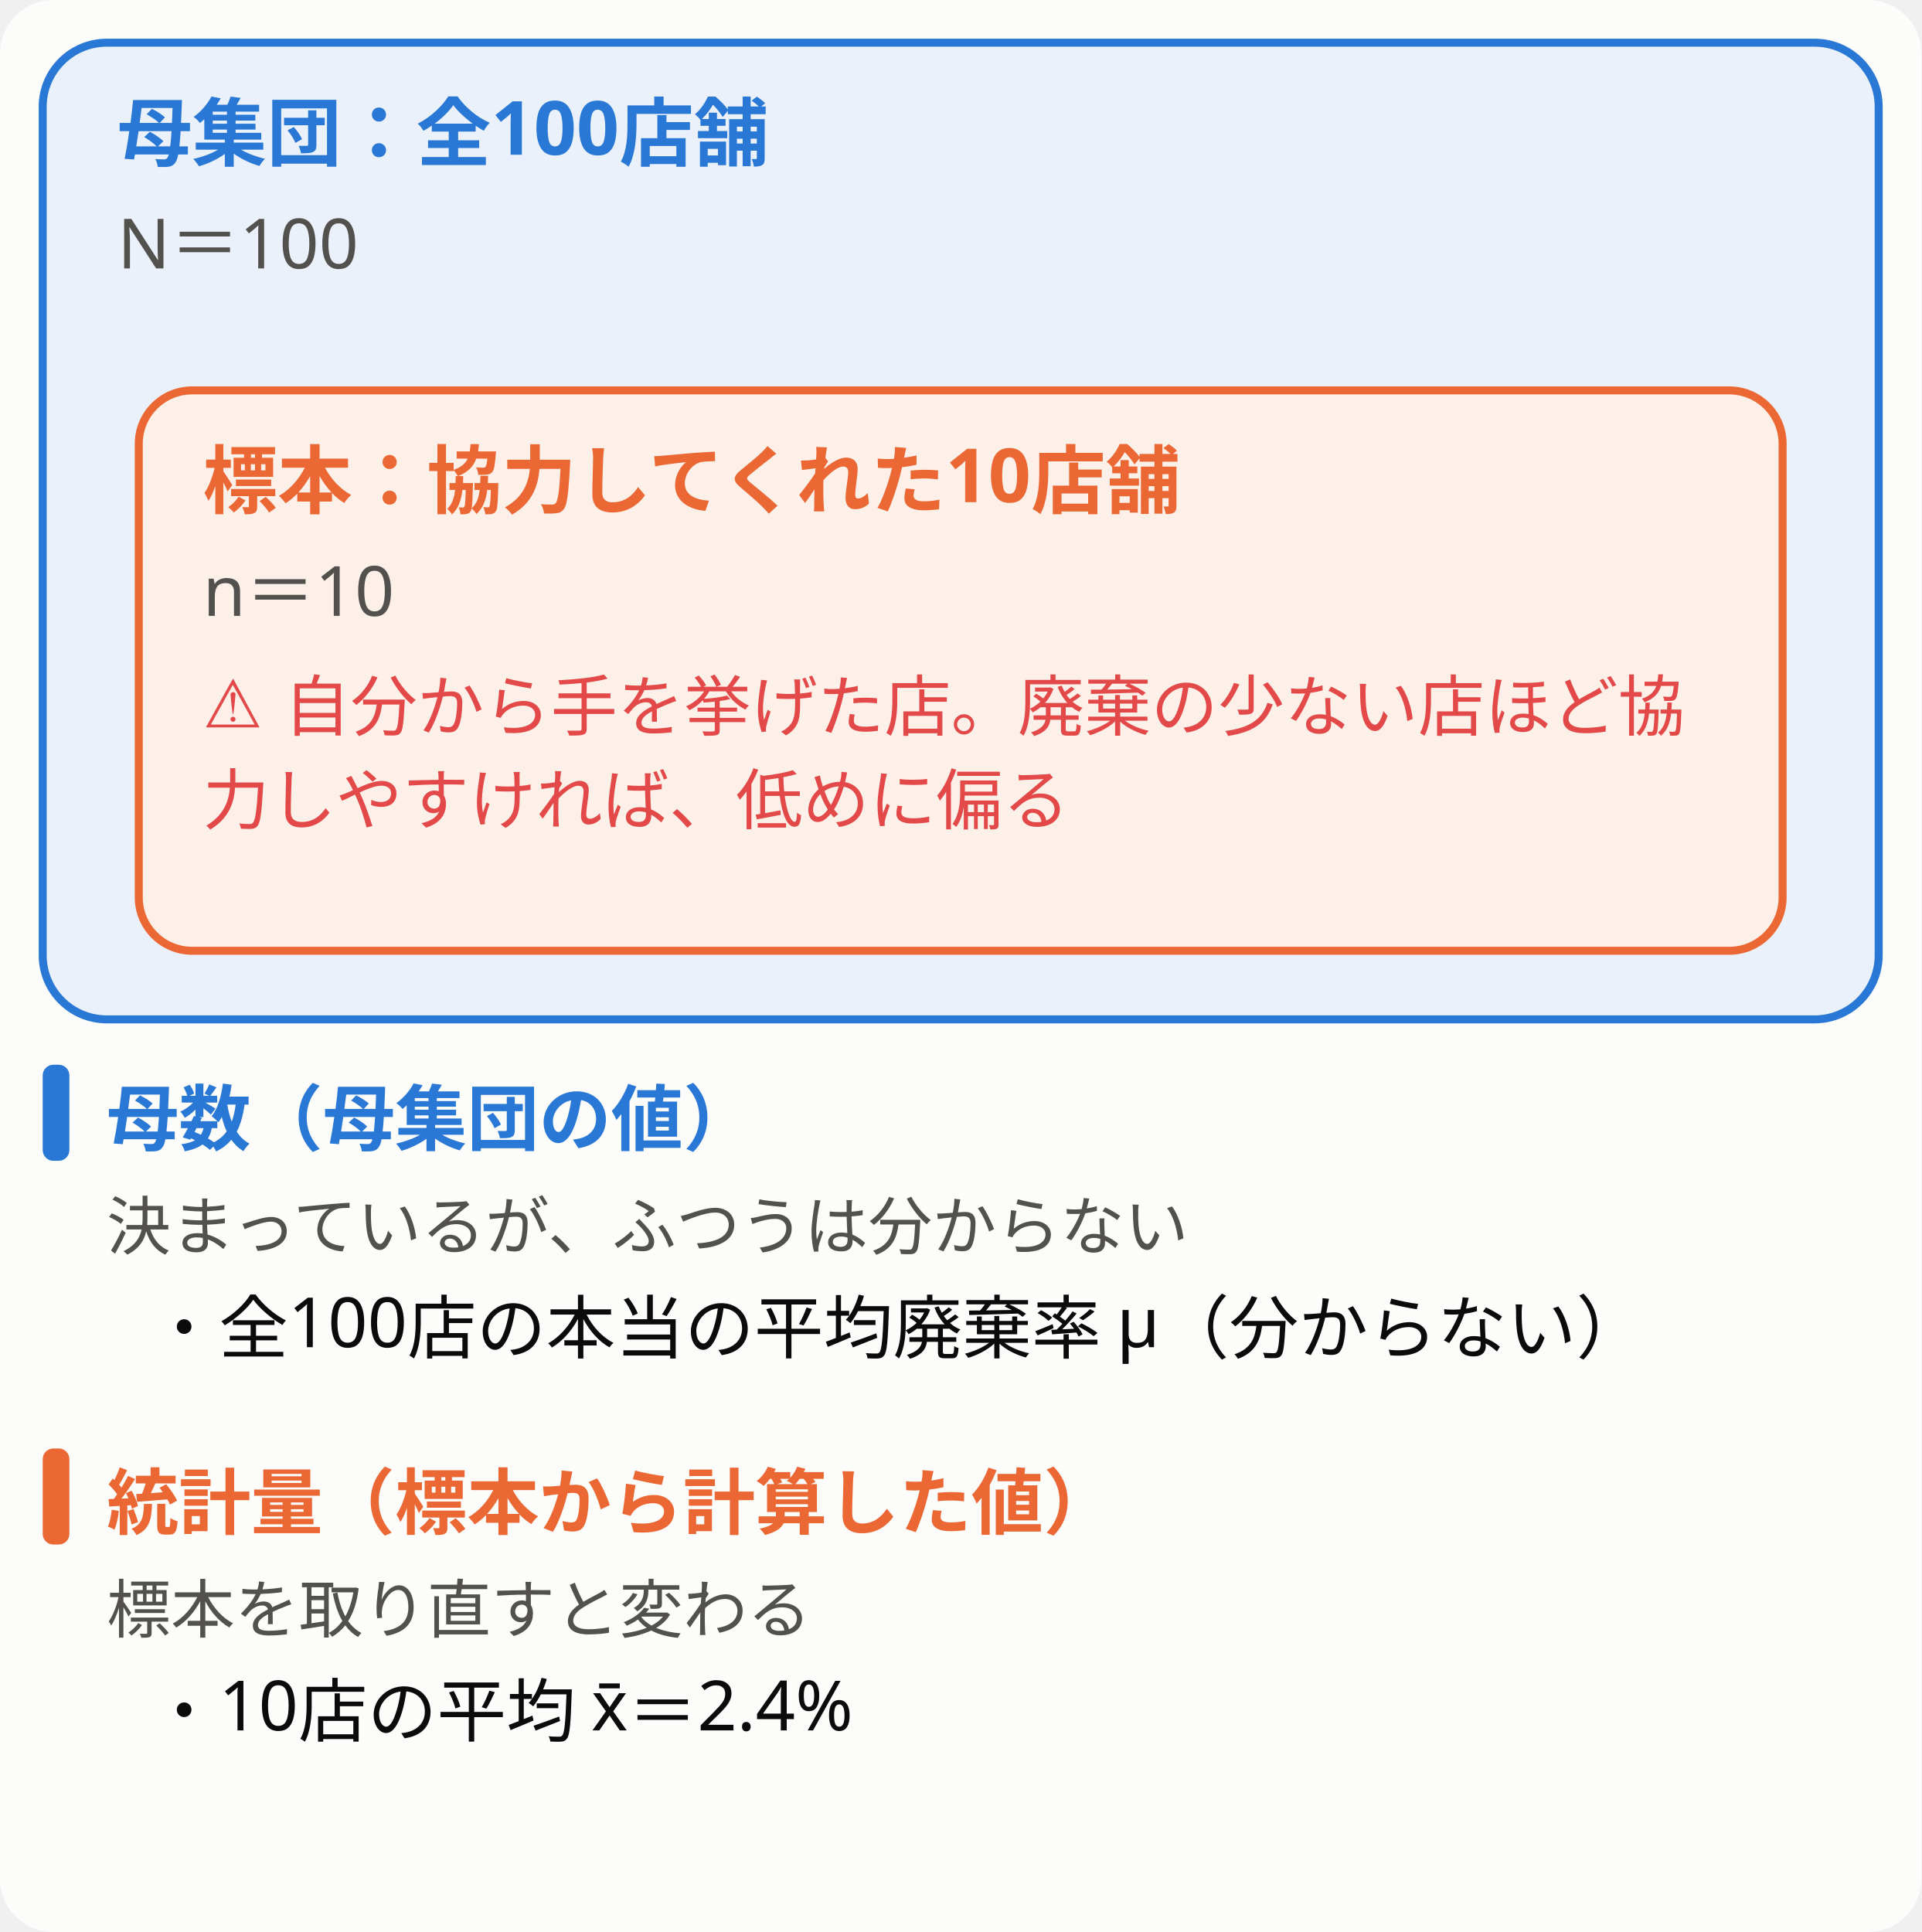
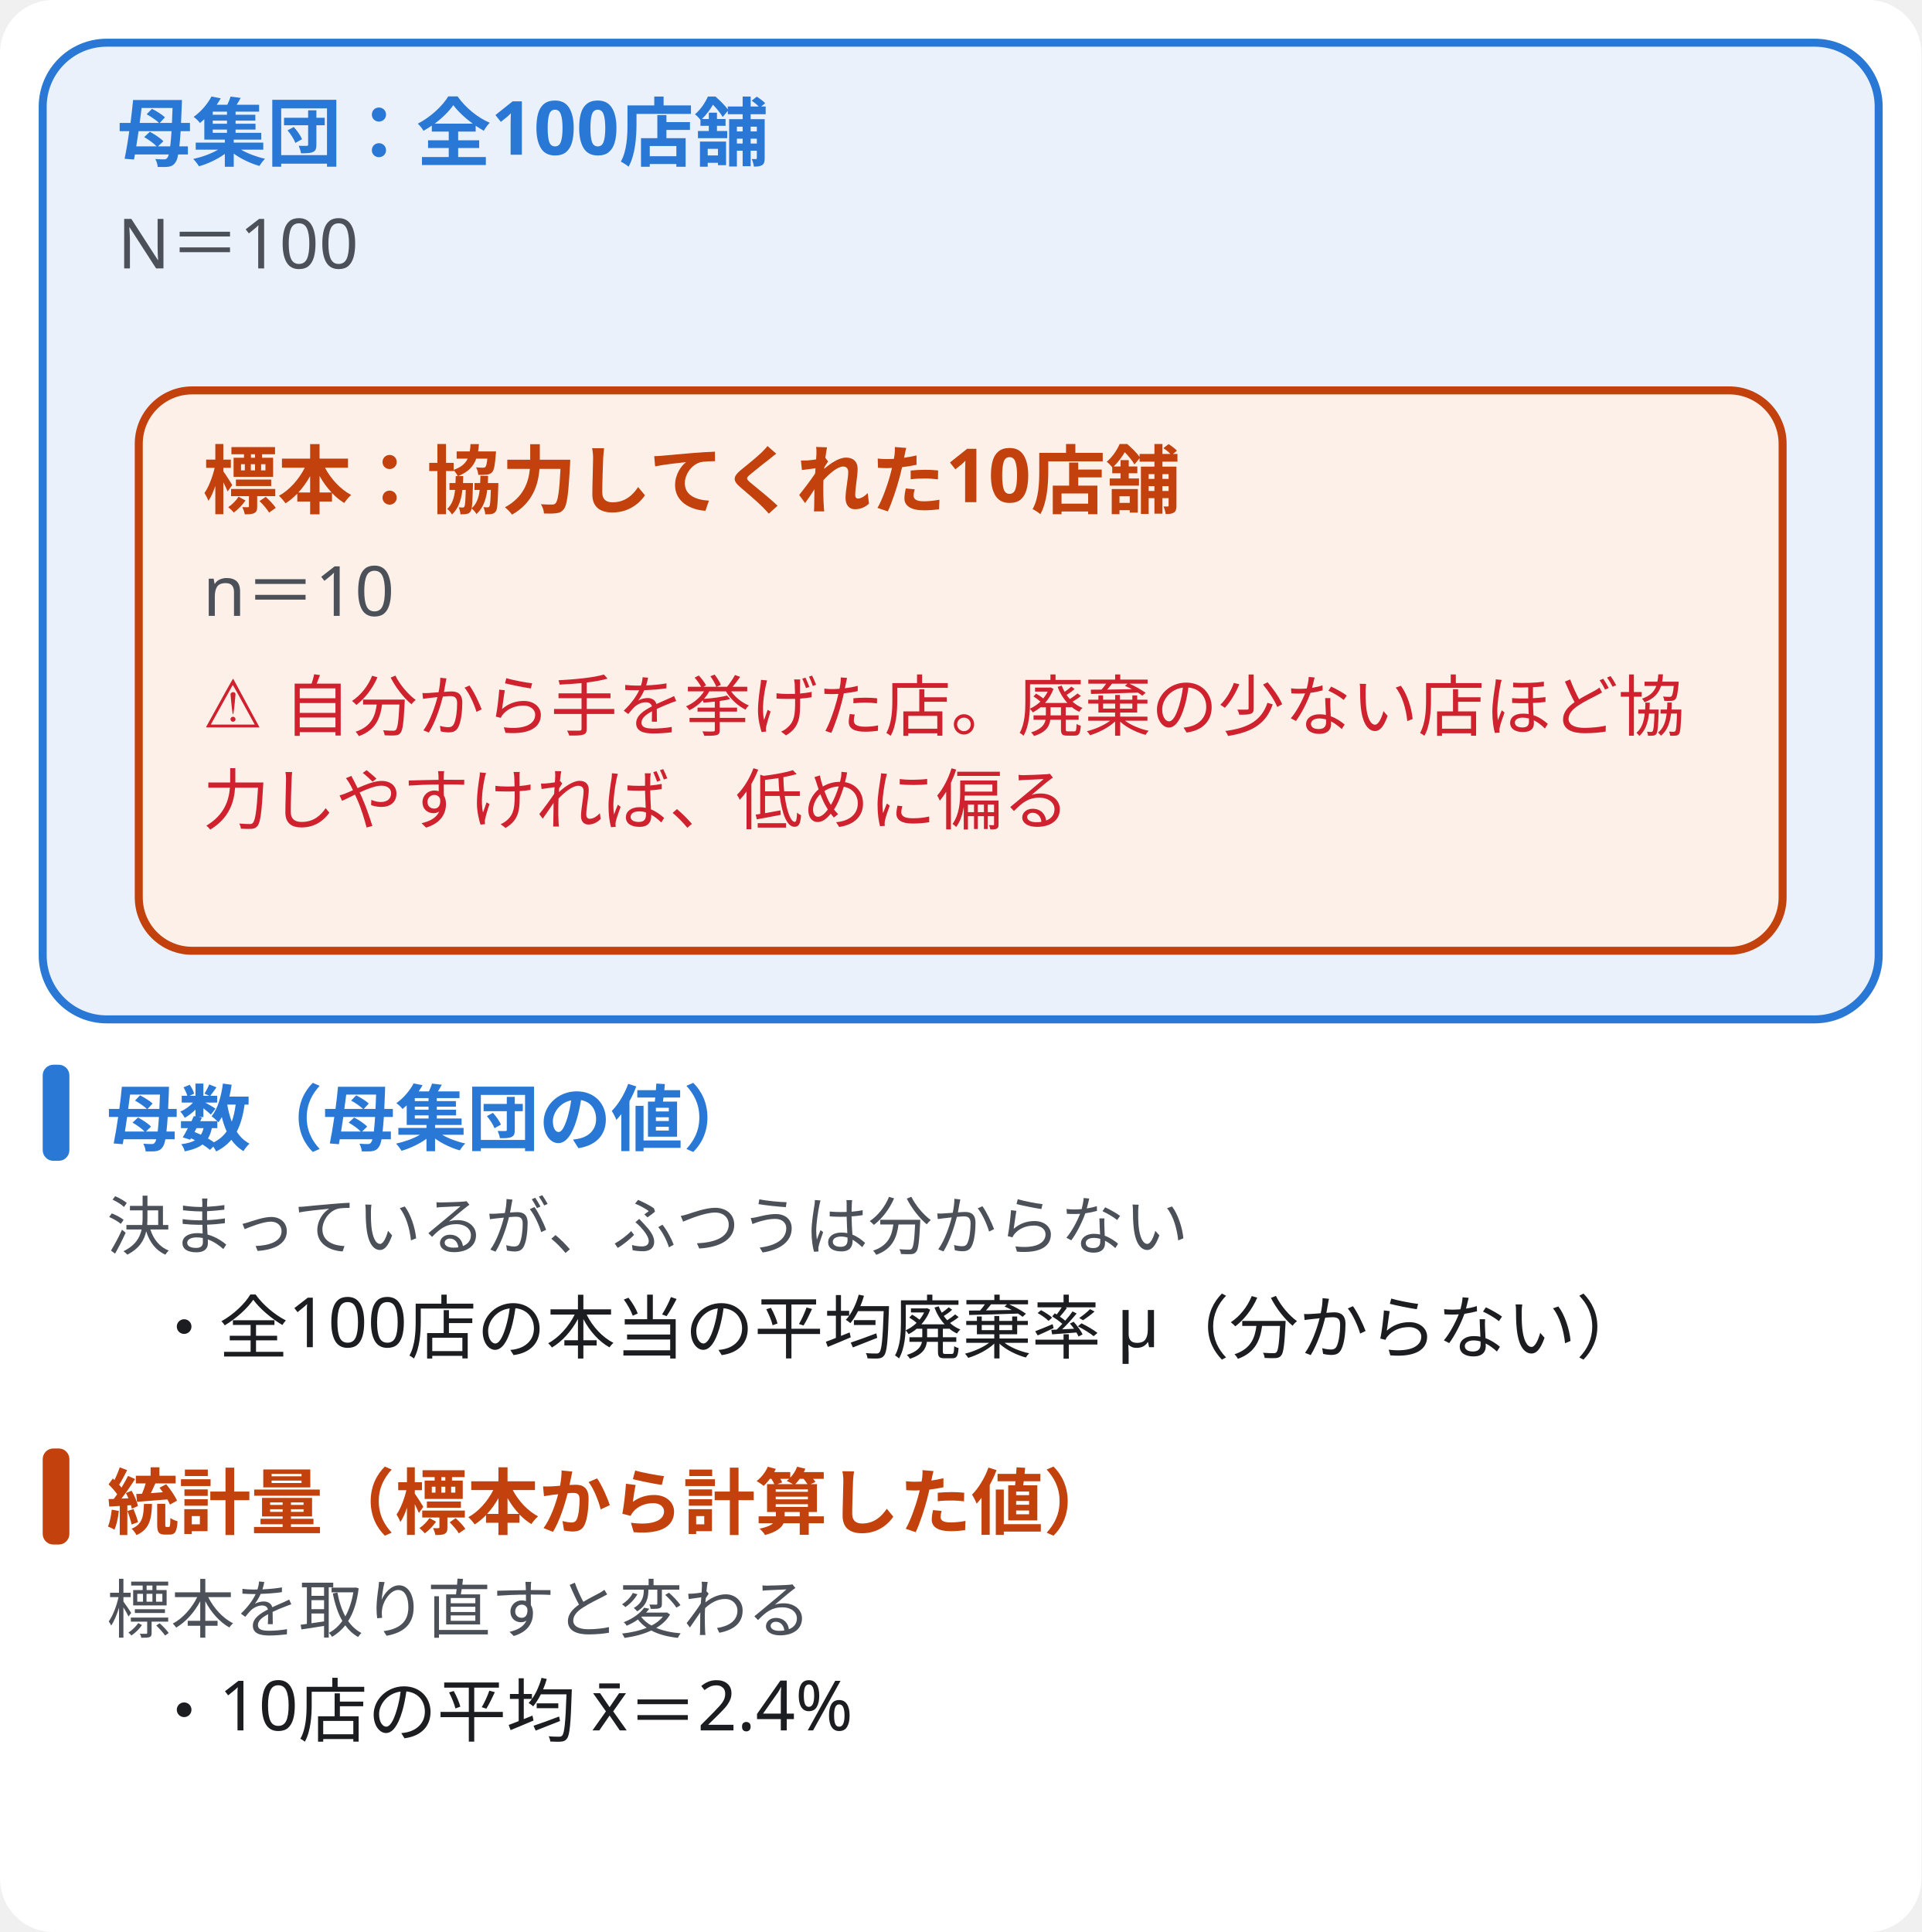
<svg xmlns="http://www.w3.org/2000/svg" viewBox="0 0 360 362" width="360" height="362" font-family="sans-serif">
-   <rect width="360" height="362" rx="10" fill="#fcfcfb" />
+   <rect width="360" height="362" rx="10" fill="#ffffff" />
  <rect x="8" y="8" width="344" height="183" rx="12" fill="#eaf1fb" stroke="#2a78d6" stroke-width="1.5" />
-   <rect x="26" y="73.15" width="308" height="105" rx="10" fill="#fdf0e9" stroke="#eb6834" stroke-width="1.5" />
+   <rect x="26" y="73.15" width="308" height="105" rx="10" fill="#fdf0e9" stroke="#c2410c" stroke-width="1.5" />
  <text x="22" y="30" font-size="14" fill="#2a78d6" text-anchor="start" font-weight="bold">母集団：全100店舗</text>
-   <text x="22" y="50.3" font-size="13" fill="#52514e" text-anchor="start">N＝100</text>
-   <text x="38" y="95.1" font-size="14" fill="#eb6834" text-anchor="start" font-weight="bold">標本：協力してくれた10店舗</text>
-   <text x="38" y="115.4" font-size="13" fill="#52514e" text-anchor="start">n＝10</text>
-   <text x="38" y="136.3" font-size="12.5" fill="#e34948" text-anchor="start">⚠ 自分から手を挙げた店。廃棄の少ない店ほど協</text>
-   <text x="38" y="154.4" font-size="12.5" fill="#e34948" text-anchor="start">力しやすければ、低めに偏る</text>
+   <text x="22" y="50.3" font-size="13" fill="#4b5059" text-anchor="start">N＝100</text>
+   <text x="38" y="95.1" font-size="14" fill="#c2410c" text-anchor="start" font-weight="bold">標本：協力してくれた10店舗</text>
+   <text x="38" y="115.4" font-size="13" fill="#4b5059" text-anchor="start">n＝10</text>
+   <text x="38" y="136.3" font-size="12.5" fill="#cf222e" text-anchor="start">⚠ 自分から手を挙げた店。廃棄の少ない店ほど協</text>
+   <text x="38" y="154.4" font-size="12.5" fill="#cf222e" text-anchor="start">力しやすければ、低めに偏る</text>
  <rect x="8" y="199.5" width="5" height="18" rx="2" fill="#2a78d6" />
  <text x="20" y="214.5" font-size="13.5" fill="#2a78d6" text-anchor="start" font-weight="bold">母数（母集団の値）</text>
-   <text x="20" y="234.1" font-size="12" fill="#52514e" text-anchor="start">決まっているが、ふつうは分からない</text>
-   <text x="28" y="253.5" font-size="13" fill="#0b0b0b" text-anchor="start">・全100店の本当の平均廃棄率 μ（分からない）</text>
-   <rect x="8" y="271.4" width="5" height="18" rx="2" fill="#eb6834" />
-   <text x="20" y="286.4" font-size="13.5" fill="#eb6834" text-anchor="start" font-weight="bold">統計量（標本から計算した値）</text>
-   <text x="20" y="305.9" font-size="12" fill="#52514e" text-anchor="start">標本を取り直すと変わる</text>
-   <text x="28" y="325.3" font-size="13" fill="#0b0b0b" text-anchor="start">・10店の平均 x̄＝2.4%</text>
+   <text x="20" y="234.1" font-size="12" fill="#4b5059" text-anchor="start">決まっているが、ふつうは分からない</text>
+   <text x="28" y="253.5" font-size="13" fill="#1b1d21" text-anchor="start">・全100店の本当の平均廃棄率 μ（分からない）</text>
+   <rect x="8" y="271.4" width="5" height="18" rx="2" fill="#c2410c" />
+   <text x="20" y="286.4" font-size="13.5" fill="#c2410c" text-anchor="start" font-weight="bold">統計量（標本から計算した値）</text>
+   <text x="20" y="305.9" font-size="12" fill="#4b5059" text-anchor="start">標本を取り直すと変わる</text>
+   <text x="28" y="325.3" font-size="13" fill="#1b1d21" text-anchor="start">・10店の平均 x̄＝2.4%</text>
</svg>
